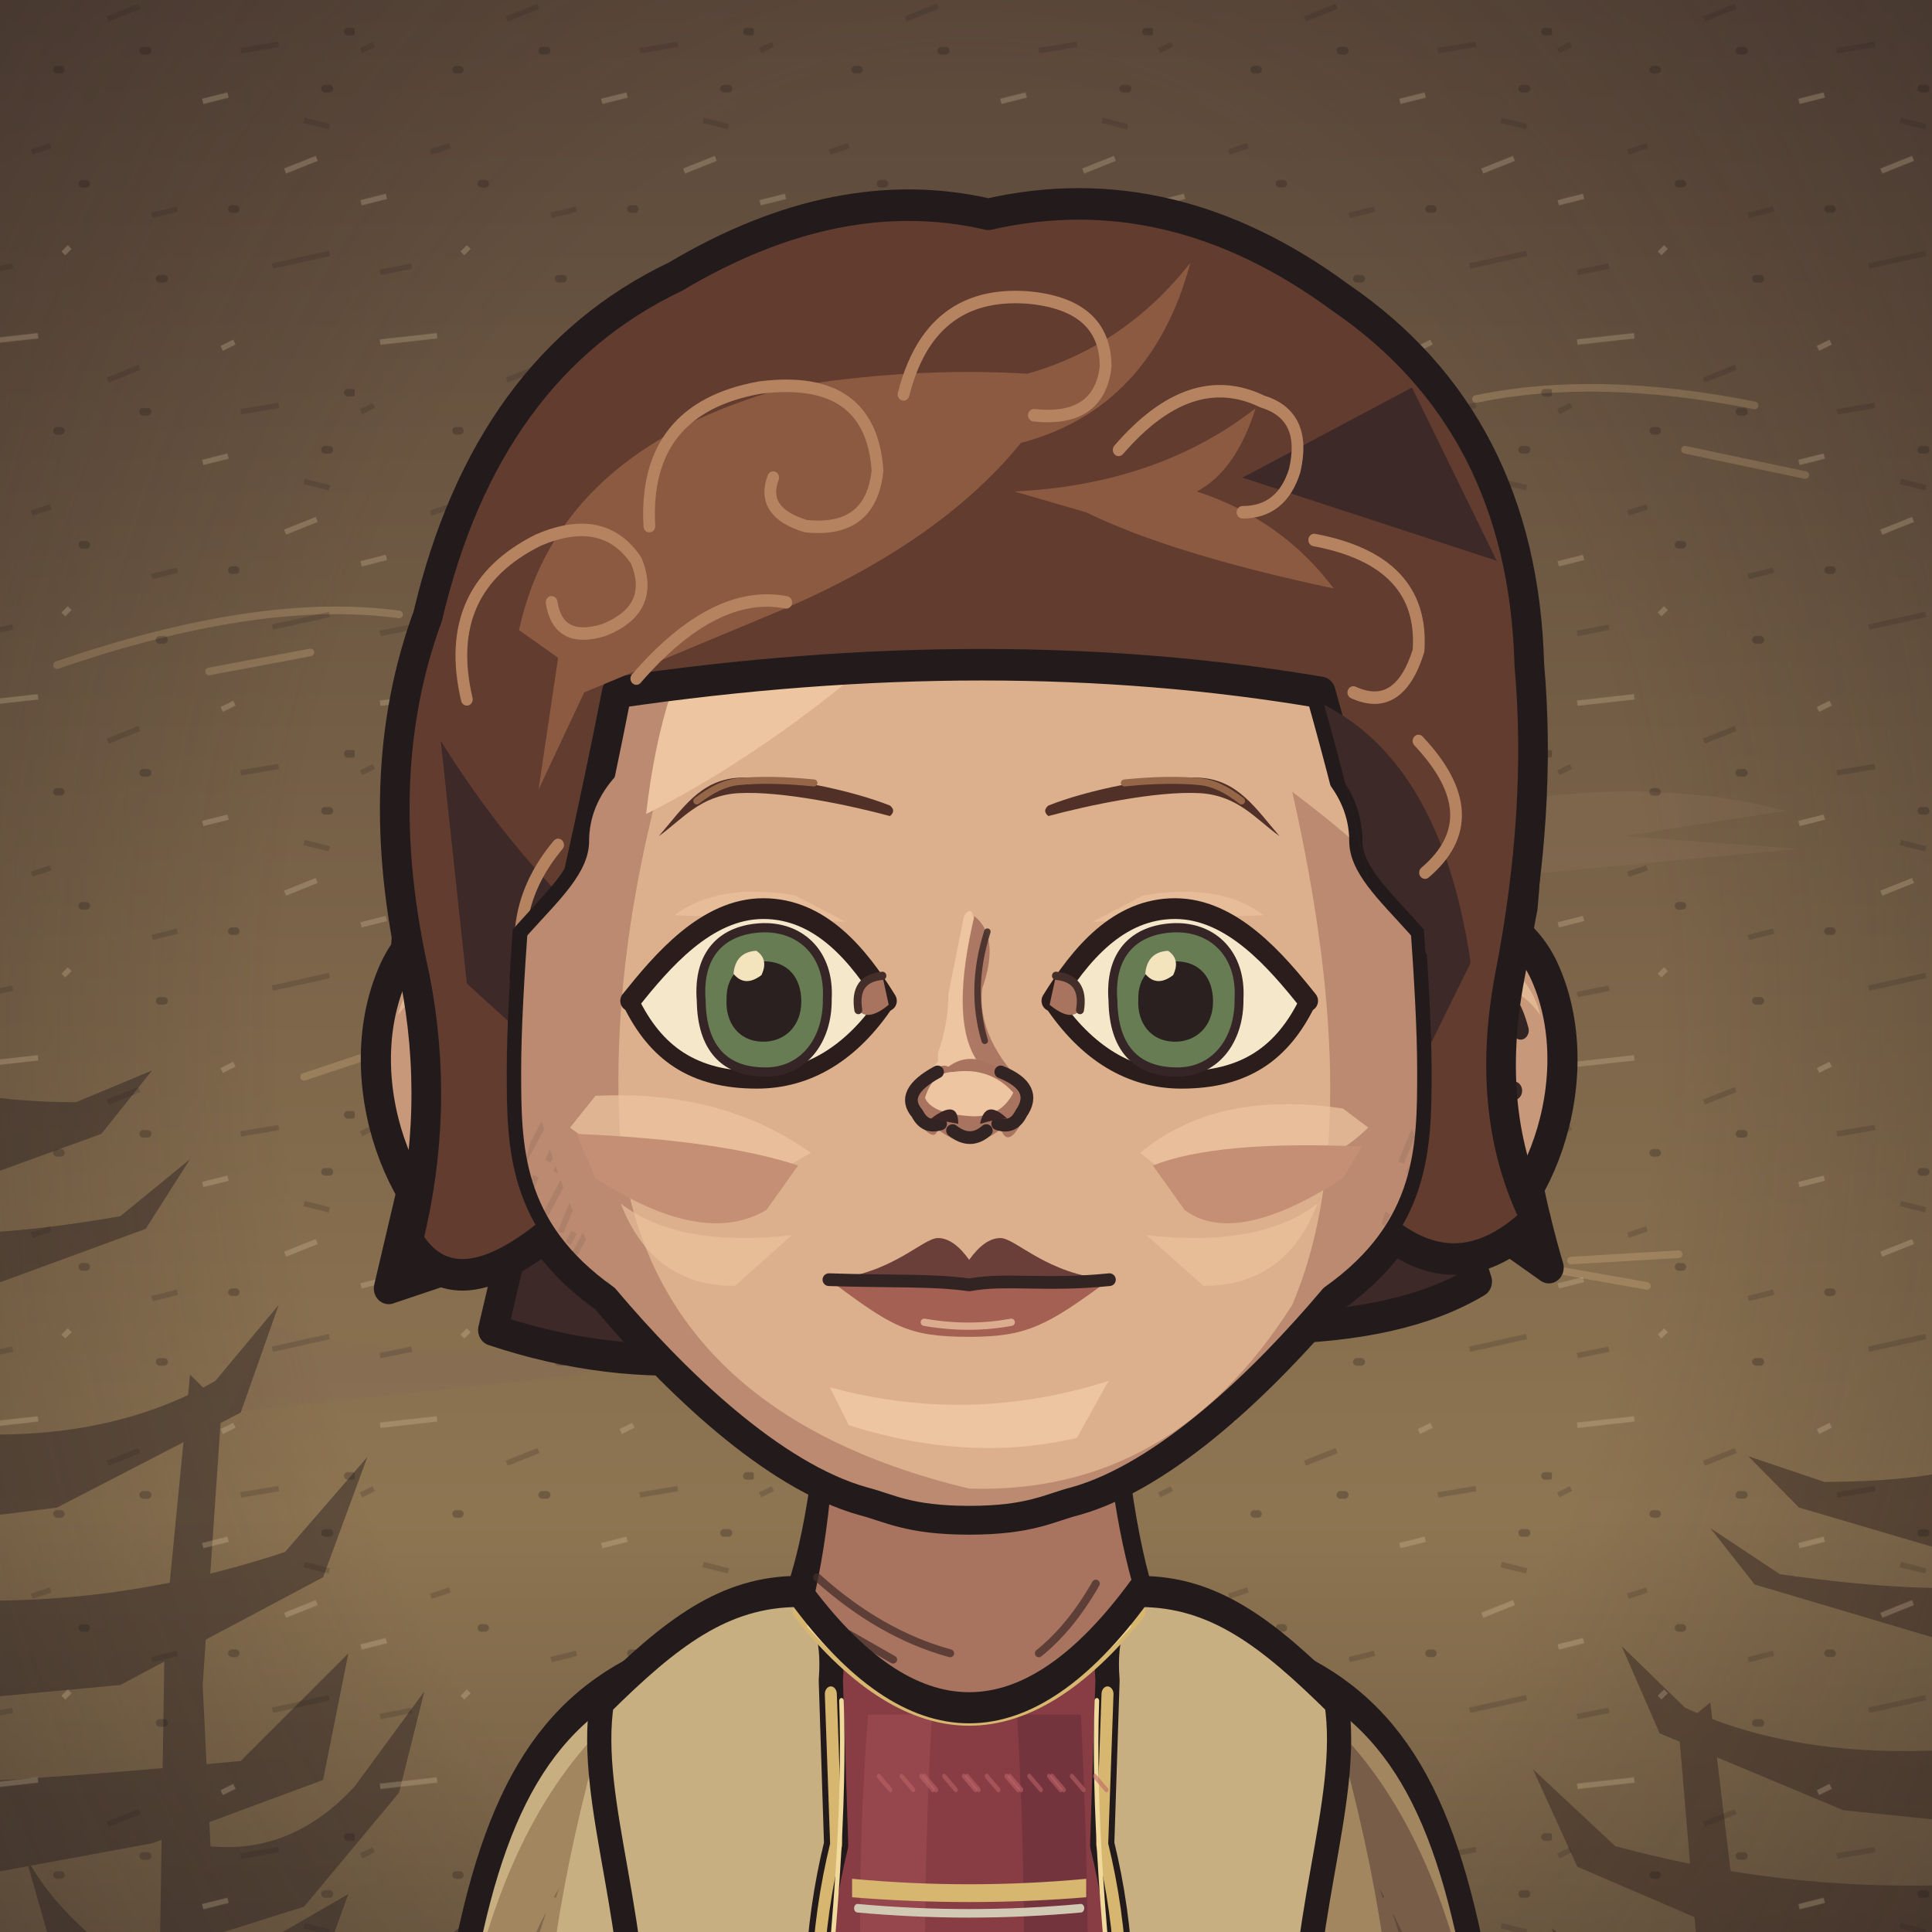
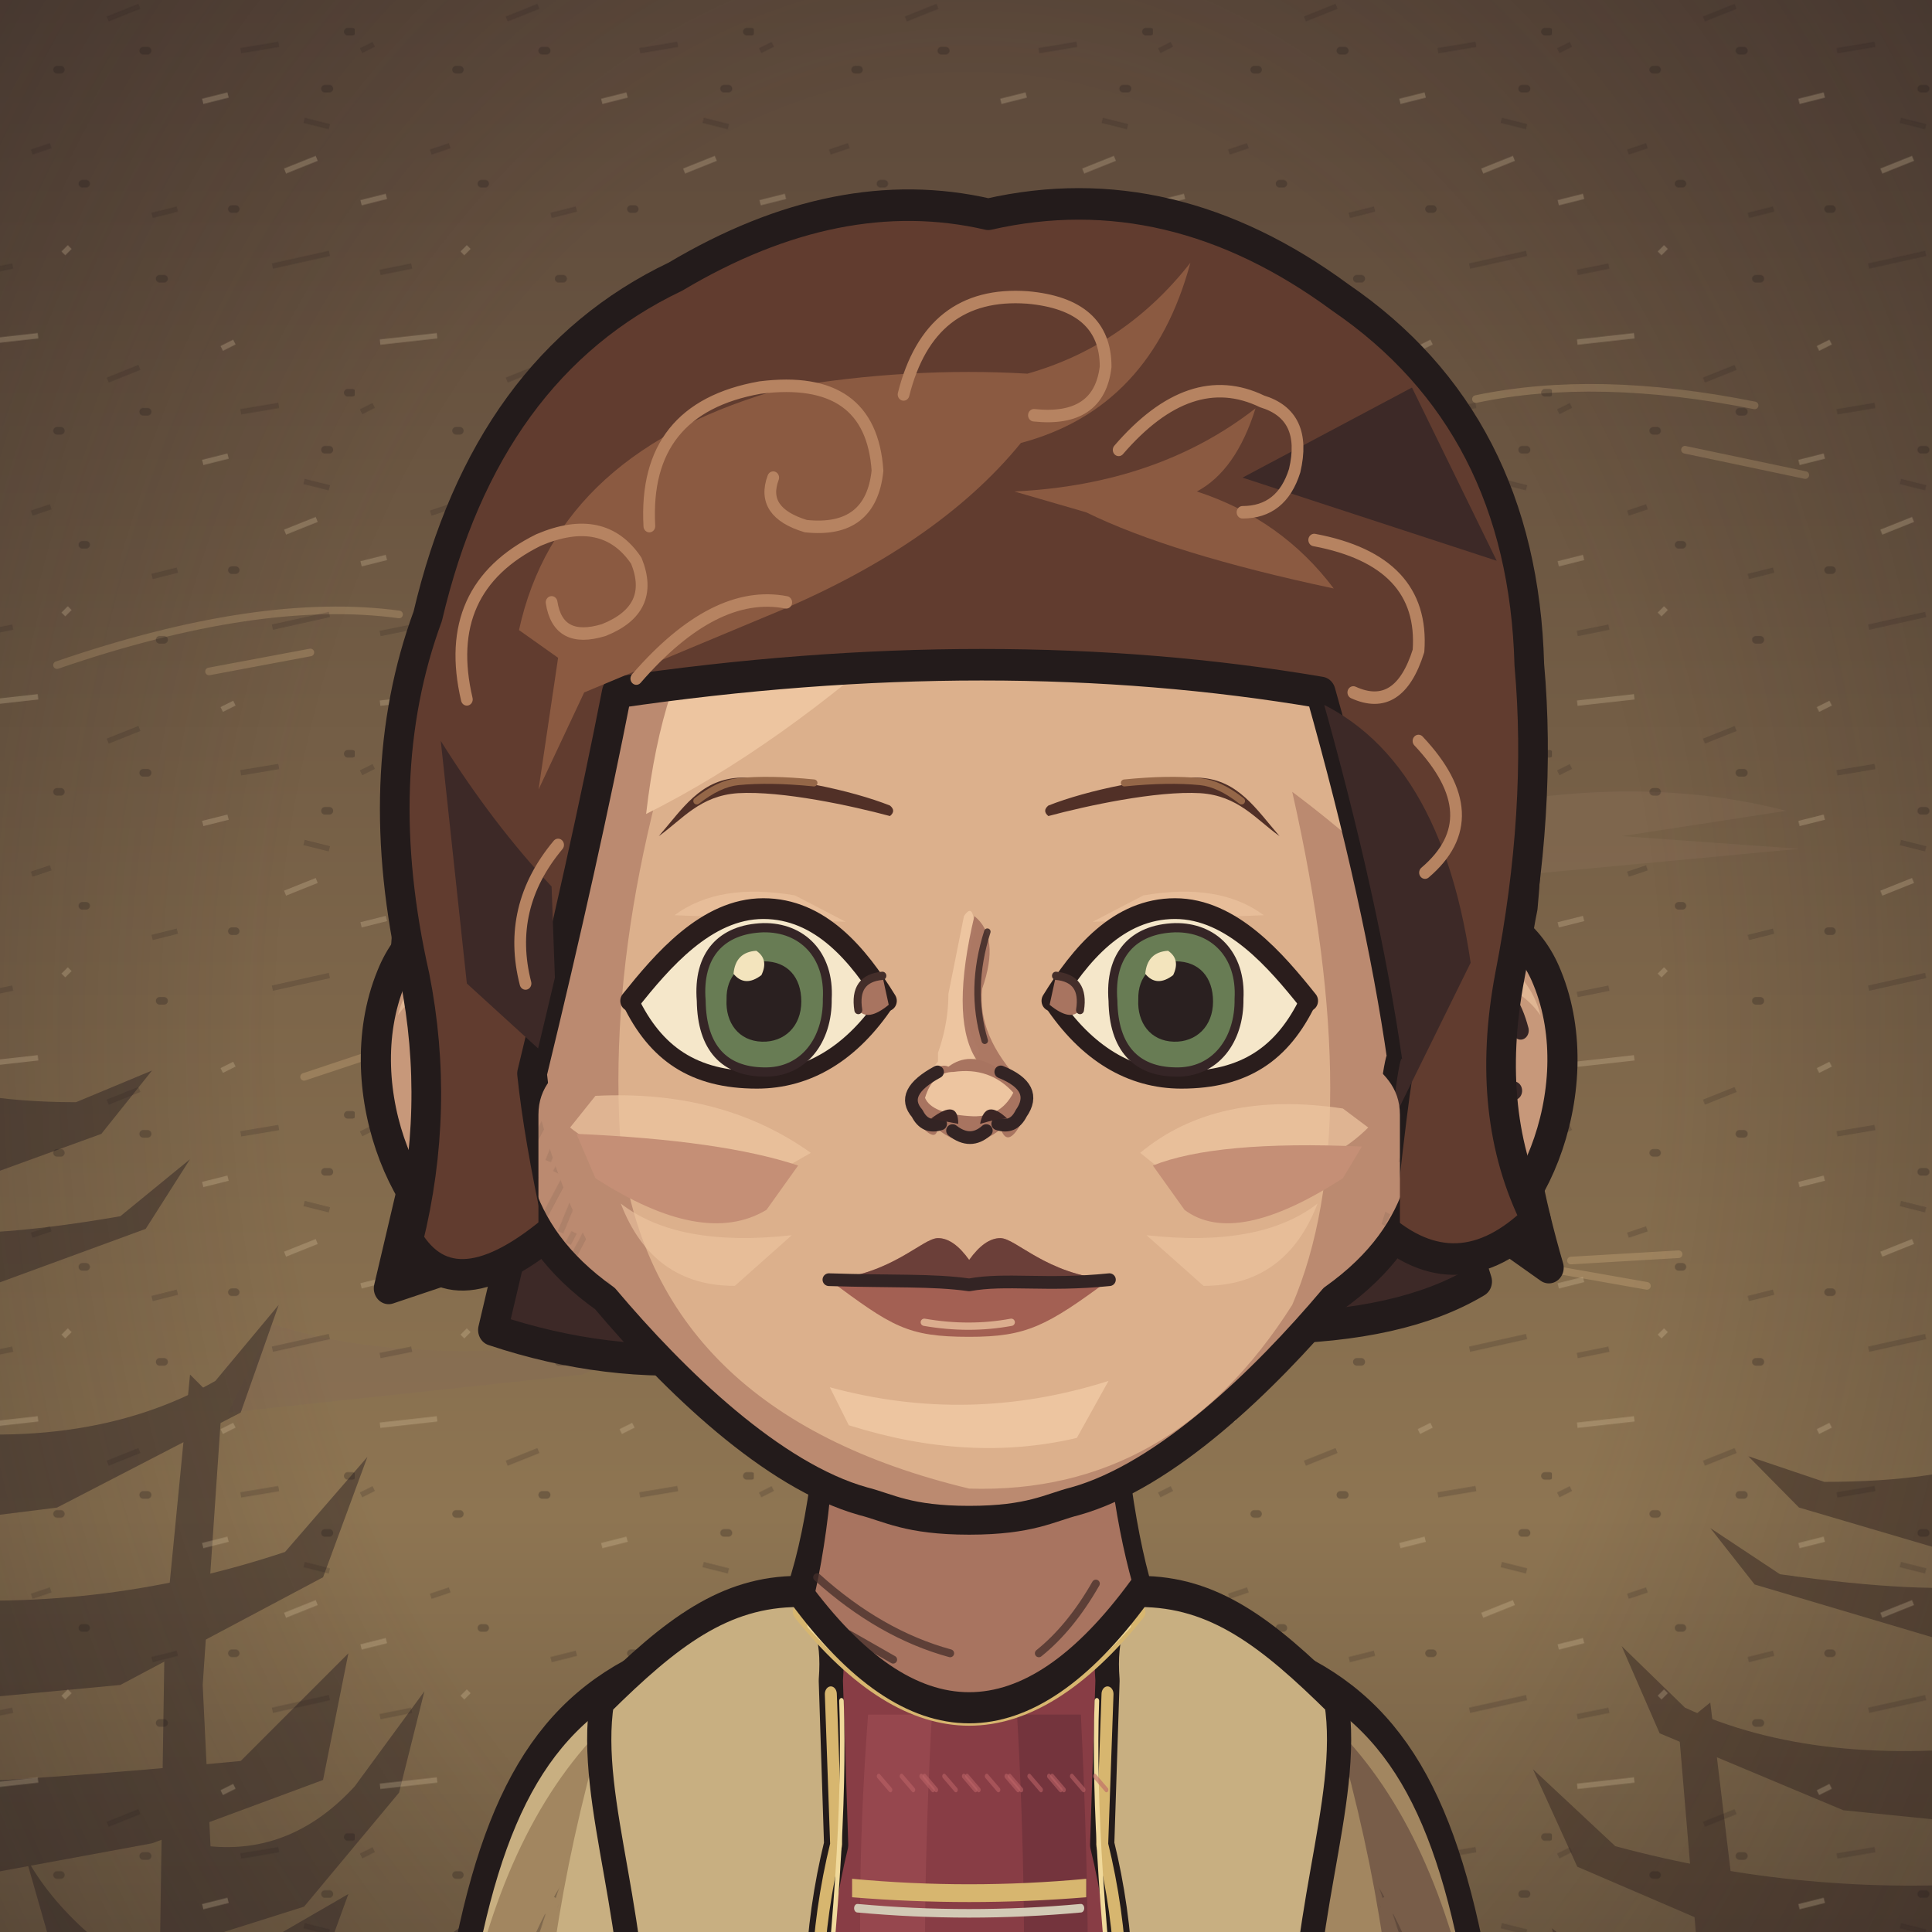
<svg xmlns="http://www.w3.org/2000/svg" xmlns:xlink="http://www.w3.org/1999/xlink" aria-labelledby="title" width="32" height="32" viewBox="7 8 305 305" role="img">
  <defs>
    <style>
      .edge {stroke:#231b1b;stroke-width:4.55;stroke-linecap:round;stroke-linejoin:round}
      .seam {fill:none;stroke:#332424;stroke-width:2.45;stroke-linecap:round;stroke-linejoin:round}
      .etch {fill:none;stroke:#442e2a;stroke-width:1.25;stroke-linecap:round}
      .hair-line {fill:none;stroke:#967661;stroke-width:1.45;stroke-linecap:round}
      .white {fill:#f5e7ca;stroke:#2a1d1c;stroke-width:2.65;stroke-linejoin:round}
      .label {fill:#efdfc1;font:600 20px Georgia,serif}
      .muted {fill:#b8aa96;font:13px 'Segoe UI',sans-serif}
      .section {fill:#dcbb8e;font:600 14px 'Segoe UI',sans-serif}
    </style>
    <linearGradient id="umber" x2="0" y2="1" gradientUnits="objectBoundingBox">
      <stop stop-color="#594639" />
      <stop offset=".56" stop-color="#8e7552" />
      <stop offset="1" stop-color="#3c3029" />
    </linearGradient>
    <linearGradient id="ash" x2="0" y2="1" gradientUnits="objectBoundingBox">
      <stop stop-color="#3b423d" />
      <stop offset=".56" stop-color="#7a7d67" />
      <stop offset="1" stop-color="#242b28" />
    </linearGradient>
    <linearGradient id="rose" x2="0" y2="1" gradientUnits="objectBoundingBox">
      <stop stop-color="#51404a" />
      <stop offset=".56" stop-color="#8a6972" />
      <stop offset="1" stop-color="#372c33" />
    </linearGradient>
    <pattern id="paper-grain" width="63" height="57" patternUnits="userSpaceOnUse">
      <path d="M1 16l2-1m21-4 5-2m16 7 6-1M12 32l3-1m16 11 4-1m20-14 4 1M4 51l5-1m41 0 9-2" fill="none" stroke="#231a1b" stroke-width=".85" opacity=".19" />
      <path d="M4 5l9-1m29 2 2-1M1 40l4-1m12 9 1-1m21-23 4-1m9 12 5-2" fill="none" stroke="#f0dbb5" stroke-width=".85" opacity=".23" />
      <path d="M16 19h.6m13-3h.7m28 6h.7m-39 15h.6m23 4h.6m-12 11h.7m29-39h.7" fill="none" stroke="#21191a" stroke-width="1.2" opacity=".28" stroke-linecap="round" />
    </pattern>
    <pattern id="ink-lines" width="7" height="9" patternUnits="userSpaceOnUse" patternTransform="rotate(28)">
      <path d="M1 -2V10m2.8-8 .6 6m1.9-1v5" stroke="#271d1d" stroke-width=".95" fill="none" opacity=".65" />
    </pattern>
    <radialGradient id="vignette" cx=".5" cy=".39" r=".72">
      <stop offset=".47" stop-color="#20191c" stop-opacity="0" />
      <stop offset="1" stop-color="#20191c" stop-opacity=".48" />
    </radialGradient>
    <g id="firs" fill="currentColor">
      <path d="M10 439Q15 379 12 300L9 220 15 146 15 54 19 80 21 147 28 230 25 326 29 439Z" />
      <path d="M17 169Q27 174 45 174L57 169 49 179 27 187 17 185                M18 194Q29 196 52 192L63 183 56 194 26 205 16 207                M15 225Q46 230 67 218L77 206 71 223 42 238 18 241                M17 252Q48 255 78 245L91 230 84 249 52 266 20 269                M14 282Q40 281 71 278L88 261 84 281 57 291 19 298                M19 312Q43 316 69 310L88 299 84 310 58 322 22 325" />
      <path d="M6 312 0 315V284L11 285M0 266 13 270V250L0 249M0 220 15 221 15 206 0 202                M0 180 16 181V167L0 165M0 141 15 150V138L0 133M0 112 17 127V118L0 104" />
      <path d="M64 440Q55 380 58 324L59 258 63 217 68 222 65 266 68 328 76 440Z                M63 291Q78 294 89 282L100 267 96 283 81 301 62 307                M63 323Q80 323 106 304L98 321 68 339                M63 316Q44 306 37 293L41 307 64 329Z" />
    </g>
    <g id="brambles" fill="none" stroke="currentColor" stroke-linecap="round" stroke-linejoin="round">
      <path stroke-width="3.8" d="M9 440Q13 401 21 380T26 333m-8 57Q39 375 43 352m-28 46Q6 377 0 376M41 440Q41 402 63 385m-20 44q26-6 39-30" />
      <path stroke-width="2" d="M23 364l14-13m-12 4-7-15m20 29 17-4m-15-1 1-11m13 49 2-17m2 14 18-5m-34 32q-12-10-17-10" />
    </g>
    <g id="night-scratches" fill="none" stroke="currentColor" stroke-width="1.2" stroke-linecap="round">
      <path d="M16 113q32-11 54-8m-30 9 16-3m184-40q19-4 44 1m-11 7 19 4                M24 335q33-3 68-16m-44 16 26-4m164-9q31 5 60-3m-39 8 38-3                M27 391q22-6 52-5m168 14q28-8 57-8m-40 11 24-4                M55 178l18-6m177 36 17 3m-12-4 17-1" />
    </g>
    <g id="shirt-setting">
      <rect width="320" height="440" fill="url(#umber)" />
      <path d="M50 217q24 8 64 1l-15 7-56 6m176-90q39-13 70-5l-26 4 28 2-64 6" fill="#856c54" opacity=".5" />
      <use xlink:href="#firs" style="color:#342827" opacity=".52" transform="translate(-26 8)" />
      <use xlink:href="#firs" style="color:#413128" opacity=".58" transform="translate(340 101) scale(-1 .81)" />
      <use xlink:href="#night-scratches" style="color:#dfbb87" opacity=".28" />
      <use xlink:href="#brambles" style="color:#291f22" opacity=".71" />
      <rect width="320" height="440" fill="url(#vignette)" />
      <rect width="320" height="440" fill="url(#paper-grain)" />
    </g>
    <g id="armor-setting">
      <rect width="320" height="440" fill="url(#ash)" />
      <path d="M42 173q49-4 68 3l-43 6 25 3-49 4m151 35q47 10 104-6l-26 14-62 8Z" fill="#707764" opacity=".48" />
      <use xlink:href="#firs" style="color:#27312c" opacity=".64" transform="translate(-36 30)" />
      <use xlink:href="#firs" style="color:#303833" opacity=".75" transform="translate(324 45) scale(-.86 1.03)" />
      <use xlink:href="#brambles" style="color:#252a27" opacity=".62" transform="translate(319 10) scale(-1 1)" />
      <use xlink:href="#night-scratches" style="color:#d8d8a9" opacity=".28" transform="translate(-2 21)" />
      <rect width="320" height="440" fill="url(#vignette)" />
      <rect width="320" height="440" fill="url(#paper-grain)" />
    </g>
    <g id="woman-setting">
      <rect width="320" height="440" fill="url(#rose)" />
      <path d="M44 235q40-4 76-1l-20 6-36 2 19 3-44 5m183-50q35 3 60-3l-24 9-31 2" fill="#775d65" opacity=".6" />
      <use xlink:href="#firs" style="color:#3b2b34" opacity=".58" transform="translate(-20 84) scale(.86 .91)" />
      <use xlink:href="#firs" style="color:#3d2e39" opacity=".68" transform="translate(327 54) scale(-.85 .98)" />
      <path d="M300 440q-2-82-6-173l-9-103 7-35 12 42 9 98 7 171Z                M294 195q-10-18-25-24l-15-1 13-4 11 2 18 15                M285 162q-13-22-34-27l-7 4 7-11 17 4 20 17                M303 242q-18-23-36-27l-13 3 15-9 11 2 21 15" fill="#3a2b33" opacity=".64" />
      <use xlink:href="#brambles" style="color:#2d2229" opacity=".8" transform="translate(12 6)" />
      <use xlink:href="#night-scratches" style="color:#e1b8a8" opacity=".28" transform="translate(0 7)" />
      <rect width="320" height="440" fill="url(#vignette)" />
      <rect width="320" height="440" fill="url(#paper-grain)" />
    </g>
    <pattern id="mail-rings" width="14" height="13" patternUnits="userSpaceOnUse" patternTransform="rotate(-7)">
      <path d="M-1 2q3-3 6 0 1 3-2 5Q0 8-1 5M6 2q3-3 6 0 1 3-2 5Q7 8 6 5M3 8q3-3 6 0 1 3-2 5-3 1-4-2M10 8q3-3 6 0" fill="none" stroke="#2d2c28" stroke-width="1.6" stroke-linecap="round" />
      <path d="M-.5 4q1.5-2 3-1m5 1q1.4-2 3-1M4 10q1.5-2 3-1m4 1q1.4-2 3-1" fill="none" stroke="#9a9b87" stroke-width="1.12" opacity=".78" stroke-linecap="round" />
    </pattern>
    <pattern id="armor-plates" width="47" height="24" patternUnits="userSpaceOnUse" patternTransform="translate(4 4) rotate(2)">
      <path d="M1 0l21 .7 1 18-3 3-17-1-1-4Zm24 1 19-1 2 15-3 7-19-2Z" fill="#85867a" stroke="#352e2a" stroke-width="1.75" stroke-linejoin="round" />
      <path d="M2 2l18 .2-.2 4L5 7 4 17Zm24 0 16-1 1 4-14 2-3 10Z" fill="#a9a58d" />
      <path d="M19 4l4 14-3 3-16-1 13-4Zm22 2 4 10-2 5-17-1 13-4Z" fill="#62655f" />
      <path d="M7 7l1-.5m6 12 3-2m16-7 5-1m-7 5 4-2" fill="none" stroke="#d0c0a0" stroke-width=".9" opacity=".76" />
      <path d="M6 12q2-2 2.7 1-1 2.2-2.7.5Zm12 1q1.8-2 2.4.6-1 2.6-2.5.8Zm11 1q1-2.2 2.8-1-.2 2.9-2.8 2.1Zm12-2q2.2-1.4 2.3.8-1 2.3-2.3.5Z" fill="#3c342d" />
    </pattern>
    <clipPath id="portrait-frame">
      <rect width="320" height="440" />
    </clipPath>
    <clipPath id="wardrobe-torso-mask">
      <path d="M128 273 C114 273 104 279 91 289 C88 304 99 322 97 346 C95 370 100 386 99 400 C98 415 90 431 85 445 H235 C230 431 222 415 221 400 C220 386 225 370 223 346 C221 322 232 304 229 289 C216 279 206 273 192 273 Q160 307 128 273Z" />
    </clipPath>
    <clipPath id="wardrobe-sleeve-mask">
      <path d="M102 283 C80 290 70 304 64 332 C54 362 53 415 66 445 H96 Q120 406 120 336Z" />
    </clipPath>
    <clipPath id="face-shape-clip">
      <path d="M 160 67 C 199 67 226 84 230 128 C 231 143 233 164 233 177 C 233 189 233 202 217.5 213 C 206.53 226 191.02 241 176.72 245 C 172.72 246 169.68 248 160 248 C 150.32 248 147.28 246 143.28 245 C 128.98 241 113.47 226 102.5 213 C 87 202 87 189 87 177 C 87 164 89 143 90 128 C 94 84 121 67 160 67 Z" />
    </clipPath>
    <clipPath id="face-features-eye-left">
      <path d="M-21 0 C-16 -6 -9 -14 0 -14 C9 -14 15 -7 19.5 0 C14 8 7 12 -1 12 C-11 12 -17 8 -21 0Z" />
    </clipPath>
    <clipPath id="face-features-eye-right">
      <path d="M-21 0 C-16 -6 -9 -14 0 -14 C9 -14 15 -7 19.5 0 C14 8 7 12 -1 12 C-11 12 -17 8 -21 0Z" />
    </clipPath>
    <clipPath id="face-features-nose-bridge">
      <path d="M154 144H167V179L172 185V187H149V185L154 179Z" />
    </clipPath>
    <mask id="hair-face-opening" maskUnits="userSpaceOnUse" x="0" y="0" width="320" height="440">
      <rect fill="white" x="0" y="0" width="320" height="440" />
      <g clip-path="url(#face-shape-clip)">
-         <path d="M220 140.782C220 125.782 197 115.782 160 115.782S100 125.782 100 140.782C100 150.782 81 158 81 176V300H239V176C239 158 220 150.782 220 140.782Z" fill="black" />
+         <path d="M109.2 138.2C114.75 133.872 117.5 129.382 123.5 128.982C130.5 128.582 141.5 130.982 149 133.372Q160 141.372 171 133.372C178.5 130.982 189.5 128.582 196.5 128.982C202.5 129.382 205.25 133.872 210.8 138.2C210.8 147.2 216.9 149 216.9 166C216.9 175 228 175 228 184V300H92V184C92 175 103.1 175 103.1 166C103.1 149 109.2 147.2 109.2 138.2Z" fill="black" />
      </g>
    </mask>
    <clipPath id="hair-crown-clip">
      <path d="M97 198q-16 13-23 2 5-19 1-38-7-29 2-52 9-36 38-49 25-14 48-9 28-6 54 12 28 18 29 53 2 21-3 45-4 20 4 35-12 11-24 1Q226 172 226.5 174Q223 151 214 121Q164 113 106 121Q101 145 93 176Q94 185 97 198Z" />
    </clipPath>
  </defs>
  <g clip-path="url(#portrait-frame)">
    <use xlink:href="#shirt-setting" />
    <g id="hair-back" transform="matrix(1.029 0 0 1.094 -4.706 -15.059)">
      <path d="M104 96q-25 16-27 45-7 21 0 42l-6 24 19-6-3 12q35 11 69-6 59 12 82-1l-4-12 15 10q-9-29-4-52 4-39-23-58Z" fill="#3d2927" class="edge" />
    </g>
    <g data-part="neck">
      <g id="face-shape-neck">
        <path d="M 139 219 Q 138 249 132 263 Q 125 270 109 278 L 126 301 194 301 211 278 Q 195 270 188 263 Q 183 250 181 219 Z" fill="#d0a282" class="edge" />
        <path d="M 139 224 181 224 Q 182 247 187 262 Q 178 275 160 277 Q 142 275 134 266 Q 139 249 139 224 Z" fill="#a87460" />
        <path d="M 136 257 q 10 9 21 12 m -16 -3 7 4 m 32 -12 q -4 7 -9 11" class="etch" opacity=".75" />
      </g>
    </g>
    <g data-part="wardrobe" transform="matrix(0.84 0 0 1.08 25.6 -35.6)">
      <g id="wardrobe-outfit-castile_royal_pellote" data-outfit="castile_royal_pellote">
        <path d="M102 283 C80 290 70 304 64 332 C54 362 53 415 66 445 H96 Q120 406 120 336Z" fill="#c8af81" class="edge" />
        <g data-part="sleeve-left" clip-path="url(#wardrobe-sleeve-mask)">
          <path d="M65 337 Q72 308 91 293 Q79 326 80 351 L69 373 Q69 421 80 444 H66 Q51 397 65 337Z" fill="#a28660" />
          <path d="M64 354 Q75 326 84 315 Q75 342 78 359 L61 383Z" fill="url(#ink-lines)" opacity=".44" />
        </g>
        <g transform="translate(320 0) scale(-1 1)">
          <path d="M102 283 C80 290 70 304 64 332 C54 362 53 415 66 445 H96 Q120 406 120 336Z" fill="#a28660" class="edge" />
          <g data-part="sleeve-right" clip-path="url(#wardrobe-sleeve-mask)">
            <path d="M65 337 Q72 308 91 293 Q79 326 80 351 L69 373 Q69 421 80 444 H66 Q51 397 65 337Z" fill="#785d49" />
            <path d="M64 354 Q75 326 84 315 Q75 342 78 359 L61 383Z" fill="url(#ink-lines)" opacity=".44" />
          </g>
        </g>
        <path d="M128 273 C114 273 104 279 91 289 C88 304 99 322 97 346 C95 370 100 386 99 400 C98 415 90 431 85 445 H235 C230 431 222 415 221 400 C220 386 225 370 223 346 C221 322 232 304 229 289 C216 279 206 273 192 273 Q160 307 128 273Z" fill="#c8af81" />
        <g data-part="torso" clip-path="url(#wardrobe-torso-mask)">
          <path d="M128 273 Q160 305 192 273 Q185 276 186 286 L185 310 Q191 329 187 349 Q190 373 194 394 Q210 419 228 444 H92 Q110 419 126 394 Q130 373 133 349 Q129 329 135 310 L134 286 Q135 276 128 273Z" fill="#883d45" class="edge" />
          <path d="M141 291 Q138 322 141 348 Q131 391 107 438 L121 438 Q143 391 152 347 Q151 319 153 291Z" fill="#bb6366" opacity=".27" />
          <path d="M181 291 Q183 323 182 348 Q190 390 208 438 L197 438 Q176 391 170 347 Q171 318 169 291Z" fill="#481f29" opacity=".31" />
          <path d="M128 276 Q160 307 192 276 M186 288 L185 310 Q191 329 187 349 M134 288 L135 310 Q129 329 133 349 M133 350 Q130 373 126 394 Q110 419 92 441 M187 350 Q190 373 194 394 Q210 419 228 441 M92 441 Q160 446 228 441" fill="none" stroke="#d7b66f" stroke-width="2.25" stroke-linecap="round" stroke-linejoin="round" />
          <path d="M130 278 Q160 304 190 278 M184 289 Q183 311 189 348 M136 289 Q137 311 131 348" fill="none" stroke="#f0d99b" stroke-width=".85" stroke-linecap="round" />
          <path d="M138 315 Q160 316.6 182 315 L182 317.7 Q160 319.1 138 317.7Z" fill="#d7b66f" />
          <path d="M139 319.3 Q160 320.8 181 319.3" fill="none" stroke="#d2c9b5" stroke-width="1.25" stroke-linecap="round" />
          <path d="M137 337 Q160 338.6 183 337 L183 339.7 Q160 341.1 137 339.7Z" fill="#d7b66f" />
          <path d="M138 341.3 Q160 342.8 182 341.3" fill="none" stroke="#d2c9b5" stroke-width="1.25" stroke-linecap="round" />
          <path d="M135 360 Q160 361.6 185 360 L185 362.7 Q160 364.1 135 362.7Z" fill="#d7b66f" />
          <path d="M136 364.3 Q160 365.8 184 364.3" fill="none" stroke="#d2c9b5" stroke-width="1.25" stroke-linecap="round" />
          <path d="M132 383 Q160 384.6 188 383 L188 385.7 Q160 387.1 132 385.7Z" fill="#d7b66f" />
          <path d="M133 387.3 Q160 388.8 187 387.3" fill="none" stroke="#d2c9b5" stroke-width="1.25" stroke-linecap="round" />
          <path d="M121 407 Q160 408.6 199 407 L199 409.7 Q160 411.1 121 409.7Z" fill="#d7b66f" />
          <path d="M122 411.3 Q160 412.8 198 411.3" fill="none" stroke="#d2c9b5" stroke-width="1.25" stroke-linecap="round" />
          <path d="M106 430 Q160 431.6 214 430 L214 432.7 Q160 434.1 106 432.7Z" fill="#d7b66f" />
          <path d="M107 434.3 Q160 435.8 213 434.3" fill="none" stroke="#d2c9b5" stroke-width="1.25" stroke-linecap="round" />
          <path d="M143 300l2.2 2m2.1 -2 2.2 2m2.1 -2 2.2 2" fill="none" stroke="#bb6366" stroke-width=".72" opacity=".58" stroke-linecap="round" />
          <path d="M151 300l2.2 2m2.1 -2 2.2 2m2.1 -2 2.2 2" fill="none" stroke="#bb6366" stroke-width=".72" opacity=".58" stroke-linecap="round" />
          <path d="M159 300l2.2 2m2.1 -2 2.2 2m2.1 -2 2.2 2" fill="none" stroke="#bb6366" stroke-width=".72" opacity=".58" stroke-linecap="round" />
          <path d="M167 300l2.2 2m2.1 -2 2.2 2m2.1 -2 2.2 2" fill="none" stroke="#bb6366" stroke-width=".72" opacity=".58" stroke-linecap="round" />
          <path d="M175 300l2.2 2m2.1 -2 2.2 2m2.1 -2 2.2 2" fill="none" stroke="#bb6366" stroke-width=".72" opacity=".58" stroke-linecap="round" />
          <path d="M141 369l2.2 2m2.1 -2 2.2 2m2.1 -2 2.2 2" fill="none" stroke="#bb6366" stroke-width=".72" opacity=".58" stroke-linecap="round" />
          <path d="M149 369l2.2 2m2.1 -2 2.2 2m2.1 -2 2.2 2" fill="none" stroke="#bb6366" stroke-width=".72" opacity=".58" stroke-linecap="round" />
          <path d="M157 369l2.2 2m2.1 -2 2.2 2m2.1 -2 2.2 2" fill="none" stroke="#bb6366" stroke-width=".72" opacity=".58" stroke-linecap="round" />
          <path d="M165 369l2.2 2m2.1 -2 2.2 2m2.1 -2 2.2 2" fill="none" stroke="#bb6366" stroke-width=".72" opacity=".58" stroke-linecap="round" />
          <path d="M173 369l2.2 2m2.1 -2 2.2 2m2.1 -2 2.2 2" fill="none" stroke="#bb6366" stroke-width=".72" opacity=".58" stroke-linecap="round" />
          <path d="M139 397l2.2 2m2.1 -2 2.2 2m2.1 -2 2.2 2" fill="none" stroke="#bb6366" stroke-width=".72" opacity=".58" stroke-linecap="round" />
          <path d="M147 397l2.2 2m2.1 -2 2.2 2m2.1 -2 2.2 2" fill="none" stroke="#bb6366" stroke-width=".72" opacity=".58" stroke-linecap="round" />
          <path d="M155 397l2.2 2m2.1 -2 2.2 2m2.1 -2 2.2 2" fill="none" stroke="#bb6366" stroke-width=".72" opacity=".58" stroke-linecap="round" />
          <path d="M163 397l2.2 2m2.1 -2 2.2 2m2.1 -2 2.2 2" fill="none" stroke="#bb6366" stroke-width=".72" opacity=".58" stroke-linecap="round" />
          <path d="M171 397l2.2 2m2.1 -2 2.2 2m2.1 -2 2.2 2" fill="none" stroke="#bb6366" stroke-width=".72" opacity=".58" stroke-linecap="round" />
          <path d="M179 397l2.2 2m2.1 -2 2.2 2m2.1 -2 2.2 2" fill="none" stroke="#bb6366" stroke-width=".72" opacity=".58" stroke-linecap="round" />
        </g>
        <path d="M128 273 C114 273 104 279 91 289 C88 304 99 322 97 346 C95 370 100 386 99 400 C98 415 90 431 85 445 H235 C230 431 222 415 221 400 C220 386 225 370 223 346 C221 322 232 304 229 289 C216 279 206 273 192 273 Q160 307 128 273Z" fill="none" class="edge" />
      </g>
    </g>
    <g id="face-shape">
      <g id="face-shape-ears">
        <g transform="translate(97 179) scale(-1.046 1.19)">
          <path d="M -4 -15 C 7 -26 22 -25 27 -14 C 34 1 24 21 12 23 L -4 18 Z" fill="#c7987a" class="edge" />
          <path d="M 7 -15 C 16 -20 24 -16 26 -9 C 22 -14 16 -14 13 -11 L 10 -1 Z" fill="#edc5a0" opacity=".66" />
          <path d="M 23 -7 Q 20 -17 10 -11 L 7 2 M 22 1 Q 15 -2 11 6" class="seam" />
        </g>
        <g transform="translate(223 179) scale(1.046 1.19)">
          <path d="M -4 -15 C 7 -26 22 -25 27 -14 C 34 1 24 21 12 23 L -4 18 Z" fill="#c7987a" class="edge" />
          <path d="M 7 -15 C 16 -20 24 -16 26 -9 C 22 -14 16 -14 13 -11 L 10 -1 Z" fill="#edc5a0" opacity=".66" />
          <path d="M 23 -7 Q 20 -17 10 -11 L 7 2 M 22 1 Q 15 -2 11 6" class="seam" />
        </g>
      </g>
      <path d="M 160 67 C 199 67 226 84 230 128 C 231 143 233 164 233 177 C 233 189 233 202 217.5 213 C 206.53 226 191.02 241 176.72 245 C 172.72 246 169.68 248 160 248 C 150.32 248 147.28 246 143.28 245 C 128.98 241 113.47 226 102.5 213 C 87 202 87 189 87 177 C 87 164 89 143 90 128 C 94 84 121 67 160 67 Z" fill="#dcb08c" />
      <g clip-path="url(#face-shape-clip)">
        <path d="M 70 141 Q 104 91 123 97 Q 102 148 105 189 Q 110 231 160 243 Q 192 244 211 214 Q 223 186 211 133 Q 235 151 250 174 L 250 265 70 265 Z" fill="#bb8a70" />
        <path d="M 109 136.5 Q 114 93 142 92 Q 173 83 195 101 Q 174 92 152 106 Q 130 126 109 136.5 Z" fill="#edc5a0" />
        <g transform="translate(160 0) scale(-1 1)">
          <path d="M 25 190 Q 39 180 59 181 L 63 186 Q 53 194 32 194 Z" fill="#edc5a0" opacity=".72" />
          <path d="M 27 192 Q 39 188 62 187 L 59 194 Q 42 205 32 199 Z" fill="#c58f76" />
          <path d="M 28 203 Q 46 205 55 198 Q 50 211 37 211 Z" fill="#edc5a0" opacity=".62" />
        </g>
        <g transform="translate(160 0) scale(1 1)">
          <path d="M 27 190 Q 39 180 59 183 L 63 186 Q 53 196 32 194 Z" fill="#edc5a0" opacity=".72" />
          <path d="M 29 192 Q 39 188 62 189 L 59 194 Q 42 205 34 199 Z" fill="#c58f76" />
          <path d="M 28 203 Q 46 205 55 198 Q 50 211 37 211 Z" fill="#edc5a0" opacity=".62" />
        </g>
        <path d="M 92 183 Q 99 211 120 232 L 132 247 119 248 Q 98 234 85 212 Z M 229 184 Q 224 217 203 241 L 193 250 209 247 Q 230 233 240 211 Z" fill="url(#ink-lines)" opacity=".14" />
        <path d="M 138 227 Q 160 233 182 226 L 177 235 Q 160 239 141 233 Z" fill="#edc5a0" />
      </g>
      <path d="M 160 67 C 199 67 226 84 230 128 C 231 143 233 164 233 177 C 233 189 233 202 217.5 213 C 206.53 226 191.02 241 176.72 245 C 172.72 246 169.68 248 160 248 C 150.32 248 147.28 246 143.28 245 C 128.98 241 113.47 226 102.5 213 C 87 202 87 189 87 177 C 87 164 89 143 90 128 C 94 84 121 67 160 67 Z" fill="none" class="edge" />
    </g>
    <g clip-path="url(#face-shape-clip)">
      <g data-part="eyes">
        <g transform="matrix(1 0 0 1.04 127.5 166)">
          <path d="M-14 -13 Q-7 -18 5 -16 L13 -12" fill="#edc5a0" opacity=".65" />
          <path d="M-21 0 C-16 -6 -9 -14 0 -14 C9 -14 15 -7 19.5 0 C14 8 7 12 -1 12 C-11 12 -17 8 -21 0Z" class="white" />
          <g clip-path="url(#face-features-eye-left)">
            <g transform="translate(0 0) scale(1 1)">
              <path d="M-9.8 0 C-10.4 -7 -6.6 -10.9 0 -11.1 C6.1 -11.2 10.5 -7 10.1 -.3 C10.2 5.9 6.4 11 0 10.8 C-6.1 10.7 -9.7 7.2 -9.8 0Z" fill="#687c54" stroke="#352526" stroke-width="1.4" />
              <path d="M-5.8 -.2C-5.9-3.8-3.5-6 .1-6 3.8-6 6-3.6 6 .1 6 3.9 3.3 6.3-.2 6.2-3.9 6.1-6 3.3-5.8-.2Z" fill="#2a2020" />
              <path d="M-4.7-4.1Q-4.4-7.4-1.1-7.6 .9-6.3-.3-3.9-2.9-2-4.7-4.1Z" fill="#f3e4bd" />
            </g>
          </g>
          <path d="M-21 0 C-16 -6 -9 -14 0 -14 C9 -14 15 -7 19.5 0" fill="none" stroke="#2a1d1c" stroke-width="3.15" stroke-linecap="round" />
          <path d="M18.8 -3.8 Q14.2 -3.4 15 1.4 Q16.5 3.2 19.8 .6Z" fill="#a87460" />
          <path d="M18.8 -3.8 Q14.2 -3.4 15 1.4" class="etch" />
        </g>
        <g transform="matrix(-1 0 0 1.04 192.5 166)">
          <path d="M-14 -13 Q-7 -18 5 -16 L13 -12" fill="#edc5a0" opacity=".65" />
          <path d="M-21 0 C-16 -6 -9 -14 0 -14 C9 -14 15 -7 19.5 0 C14 8 7 12 -1 12 C-11 12 -17 8 -21 0Z" class="white" />
          <g clip-path="url(#face-features-eye-right)">
            <g transform="translate(0 0) scale(-1 1)">
              <path d="M-9.8 0 C-10.4 -7 -6.6 -10.9 0 -11.1 C6.1 -11.2 10.5 -7 10.1 -.3 C10.2 5.9 6.4 11 0 10.8 C-6.1 10.7 -9.7 7.2 -9.8 0Z" fill="#687c54" stroke="#352526" stroke-width="1.4" />
              <path d="M-5.8 -.2C-5.9-3.8-3.5-6 .1-6 3.8-6 6-3.6 6 .1 6 3.9 3.3 6.3-.2 6.2-3.9 6.1-6 3.3-5.8-.2Z" fill="#2a2020" />
              <path d="M-4.7-4.1Q-4.4-7.4-1.1-7.6 .9-6.3-.3-3.9-2.9-2-4.7-4.1Z" fill="#f3e4bd" />
            </g>
          </g>
          <path d="M-21 0 C-16 -6 -9 -14 0 -14 C9 -14 15 -7 19.5 0" fill="none" stroke="#2a1d1c" stroke-width="3.15" stroke-linecap="round" />
          <path d="M18.8 -3.8 Q14.2 -3.4 15 1.4 Q16.5 3.2 19.8 .6Z" fill="#a87460" />
          <path d="M18.8 -3.8 Q14.2 -3.4 15 1.4" class="etch" />
        </g>
      </g>
      <g data-part="brows">
        <g transform="matrix(1 0 0 1 127.5 137)">
          <path d="M-16.5 3 C-12.75 -1.328 -10 -5.818 -4 -6.218 C3 -6.618 14 -4.218 20 -1.828 Q21 -1 20 -0.172 C14 -1.782 3 -4.182 -4 -3.782 C-10 -3.382 -12.75 0.328 -16.5 3Z" fill="#513027" />
          <path d="M-10.5 -2.55 Q-7 -5.3 -4 -5.6 Q1 -6.1 8 -5.4" fill="none" stroke="#956748" stroke-width="1.1" stroke-linecap="round" />
        </g>
        <g transform="matrix(-1 0 0 1 192.5 137)">
          <path d="M-16.5 3 C-12.75 -1.328 -10 -5.818 -4 -6.218 C3 -6.618 14 -4.218 20 -1.828 Q21 -1 20 -0.172 C14 -1.782 3 -4.182 -4 -3.782 C-10 -3.382 -12.75 0.328 -16.5 3Z" fill="#513027" />
          <path d="M-10.5 -2.55 Q-7 -5.3 -4 -5.6 Q1 -6.1 8 -5.4" fill="none" stroke="#956748" stroke-width="1.1" stroke-linecap="round" />
        </g>
      </g>
      <g data-part="nose" transform="translate(160 160) scale(.82 .82) translate(-160 -160)">
        <g clip-path="url(#face-features-nose-bridge)">
          <path d="M159 151 Q161 148 161 154 Q157 169 162 177 L158 183 152 182 Q156 174 156 166Z" fill="#edc5a0" />
          <path d="M161 151 Q166 155 162.5 165 Q161.5 174 170 183 L167 187 161 178 Q156.5 170 161 151Z" fill="#a87460" opacity=".93" />
          <path d="M163.5 154 Q160 165 163 175" class="etch" opacity=".9" />
        </g>
        <path d="M156 180 Q160 177 165 180 C167 180 166.09 180 168.5 182 Q172.5 186 170.5 190 Q167.5 196 166.09 192 Q160 197 153.91 192 Q153.5 195 149.5 190 Q147.5 186 151.5 183 Q154 179 156 180Z" fill="#a87460" />
        <path d="M157 181 Q164 180 168.5 185 Q165.95 190 160 189.5 Q152.775 189 151.5 186 Q153 181 157 181Z" fill="#edc5a0" />
        <path d="M153.91 181 Q146.5 185 150.0 189 Q151.5 192 154.5 191 M166.09 181 Q173.5 184 170.0 189 Q168.5 192 165.5 191" class="seam" />
        <path d="M152.65 190 q5.25 -4 5.25 1 q-5.25 -1 -5.25 -1Z M162.1 191 q1 -5 5.25 -1 q-2 0 -5.25 1Z" fill="#3b2524" />
        <path d="M156.8 192.3 Q160.25 195 163.3 192.3" class="seam" />
      </g>
      <g data-part="mouth" transform="translate(160 160) scale(.82 .82) translate(-160 -160)">
        <path d="M133 221 C145.15 220 151 213 154 213 Q157 213 160 217.2 Q163 213 166 213 C169 213 174.85 220 187 221 C174.85 230 171 232 160 232 C148 232 145.15 230 133 221Z" fill="#a36053" />
        <path d="M133 221 C145.15 220 151 213 154 213 Q157 213 160 217.2 Q163 213 166 213 C169 213 174.85 220 187 221 C174.85 222.25 167 220.7 160 222 C153 221 145.15 221.4 133 221Z" fill="#56322f" opacity=".72" />
        <path d="M133 221 C145.15 221.4 153 221 160 222 C167 220.7 174.85 222.25 187 221" class="seam" />
        <path d="M151.36 229.2 Q160 230.7 168.1 229.2" fill="none" stroke="#edc5a0" stroke-width="1.4" stroke-linecap="round" opacity=".76" />
      </g>
    </g>
    <g id="hair-front">
      <g mask="url(#hair-face-opening)">
        <g transform="matrix(1.029 0 0 1.094 -4.706 -15.059)">
          <path d="M97 198q-16 13-23 2 5-19 1-38-7-29 2-52 9-36 38-49 25-14 48-9 28-6 54 12 28 18 29 53 2 21-3 45-4 20 4 35-12 11-24 1Q226 172 226.5 174Q223 151 214 121Q164 113 106 121Q101 145 93 176Q94 185 97 198Z" fill="#613c2f" class="edge" />
          <g clip-path="url(#hair-crown-clip)">
            <path d="M91 112q6-26 41-35 19-3 37-2 15-4 25-16-6 21-26 26-13 15-39 25l-28 11-7 14 3-19Zm76-20q22-1 37-12-3 9-9 12 13 4 21 14-25-5-38-11Z" fill="#8b5a41" />
            <path d="M79 128q8 12 17 21l1 26-14-12Zm123-38 26-13 13 25Z M210 121q22 7 27 39l-11 21Z" fill="#3d2927" />
            <path d="M83 122q-4-16 11-23 10-4 15 3 3 7-5 10-7 2-8-4M111 97q-1-17 17-20 17-2 18 12-1 9-11 8-7-2-5-7M150 78q4-15 19-14 12 1 12 10-1 8-11 7M183 86q11-12 22-7 7 2 5 10-2 6-8 6M213 99q17 3 16 16-3 9-10 6M229 128q11 11 1 19M109 119q12-13 23-11M97 143q-8 9-5 20" fill="none" stroke="#b68361" stroke-width="1.8" stroke-linecap="round" stroke-linejoin="round" />
          </g>
-           <g clip-path="url(#hair-crown-clip)">
-             <g transform="matrix(0.971 0 0 0.914 4.571 13.763)" clip-path="url(#face-shape-clip)">
-               <path d="M220 140.782C220 125.782 197 115.782 160 115.782S100 125.782 100 140.782C100 150.782 81 158 81 176V300H239V176C239 158 220 150.782 220 140.782Z" fill="none" class="edge" />
-             </g>
-           </g>
        </g>
      </g>
    </g>
  </g>
</svg>
